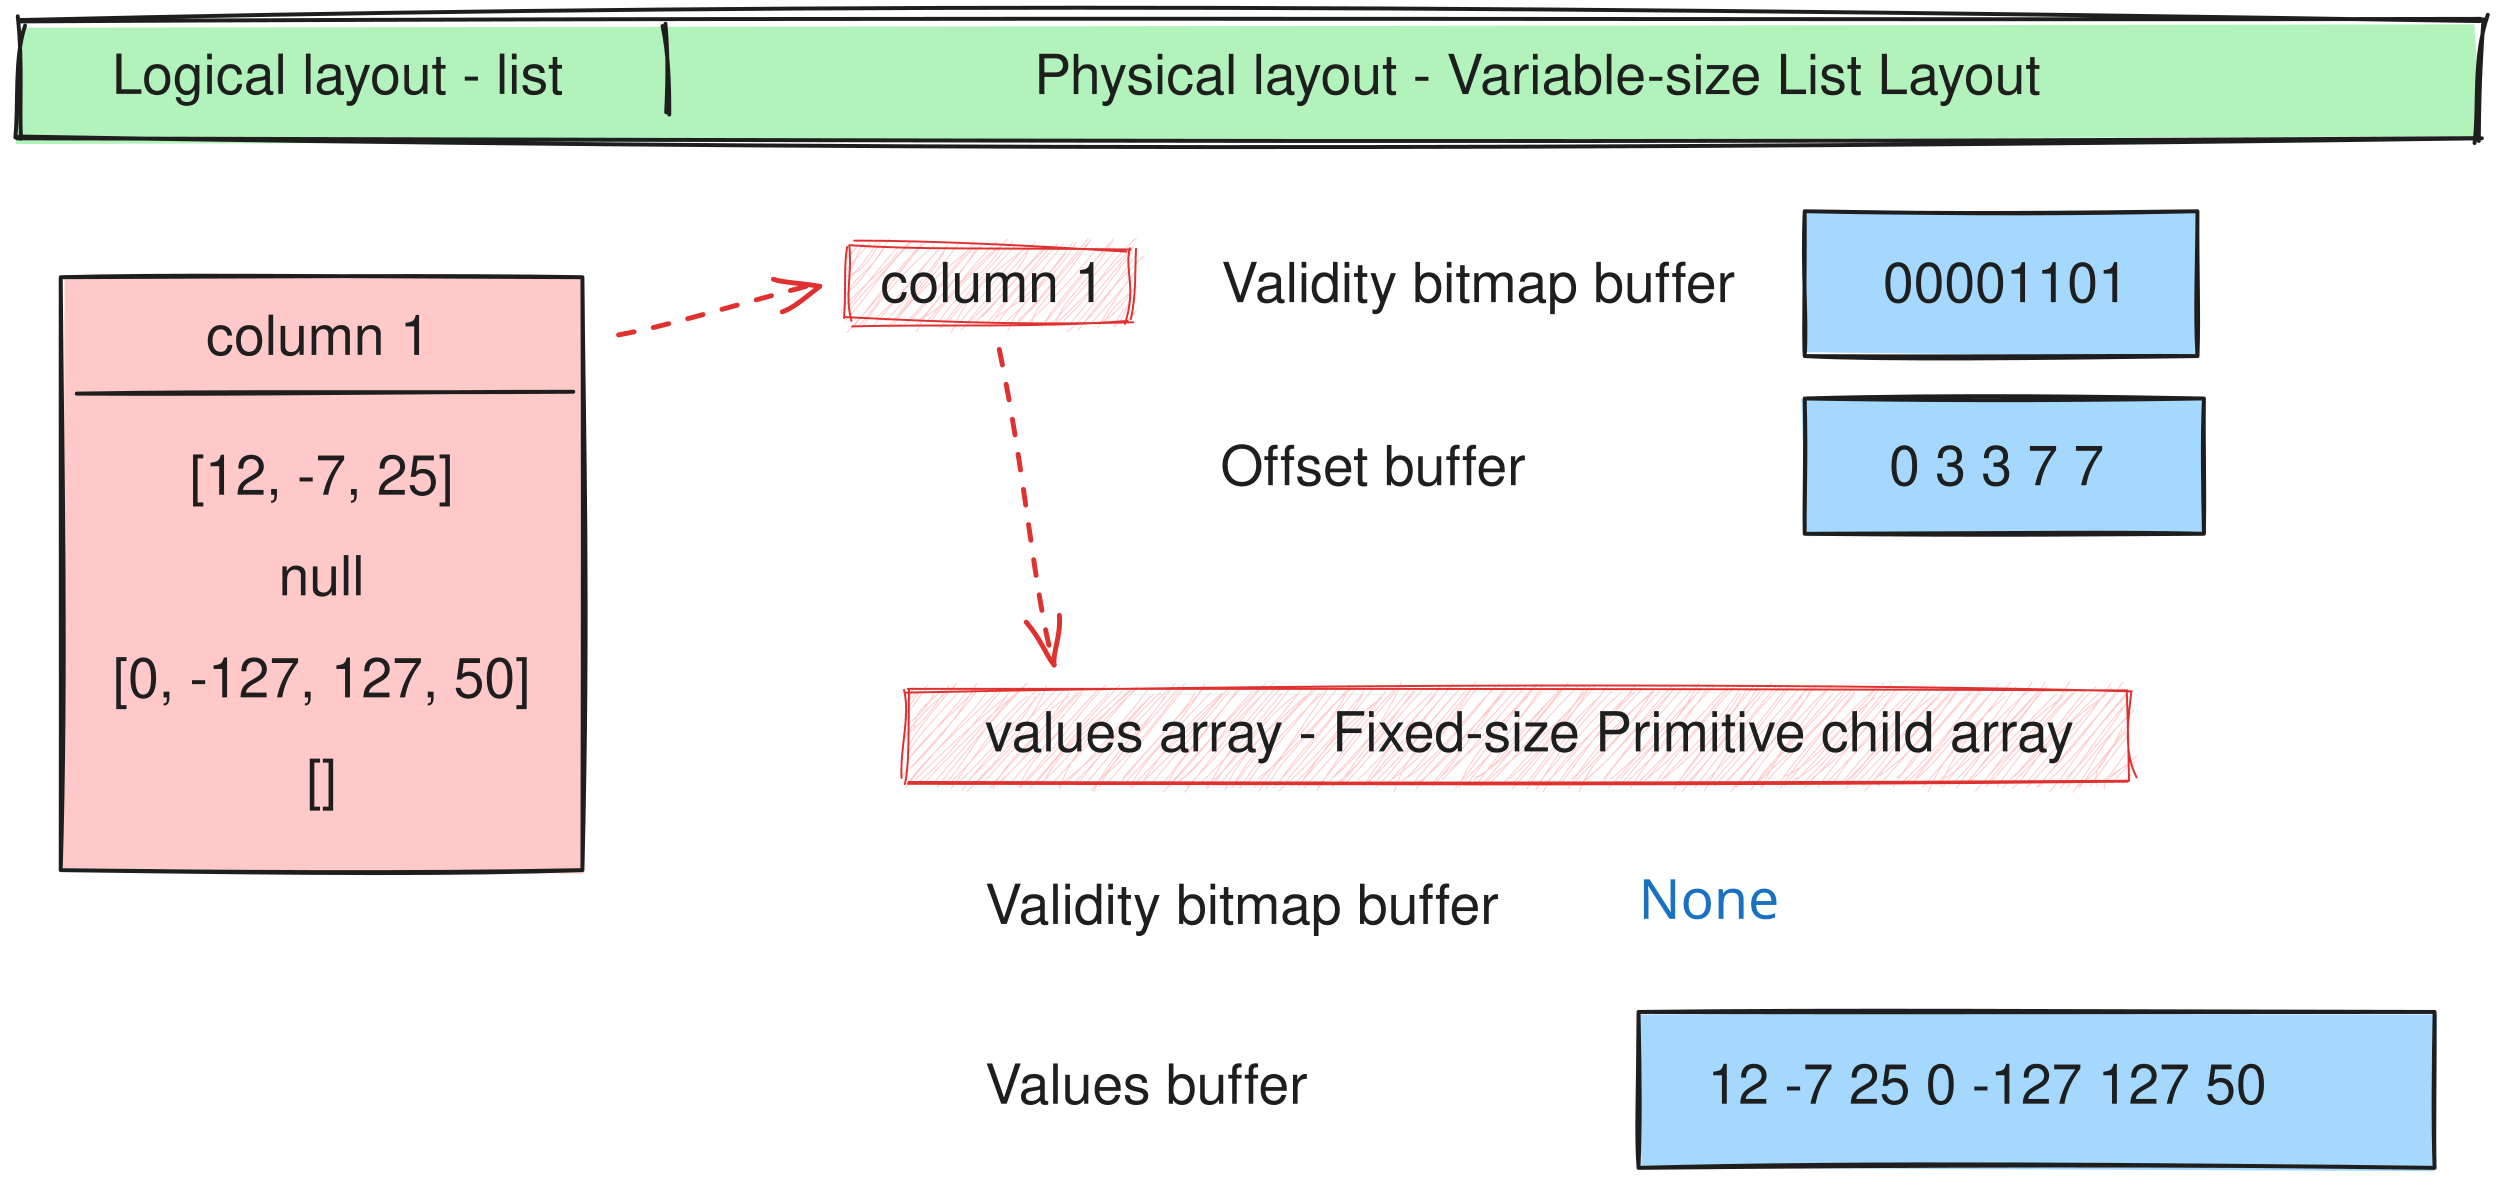
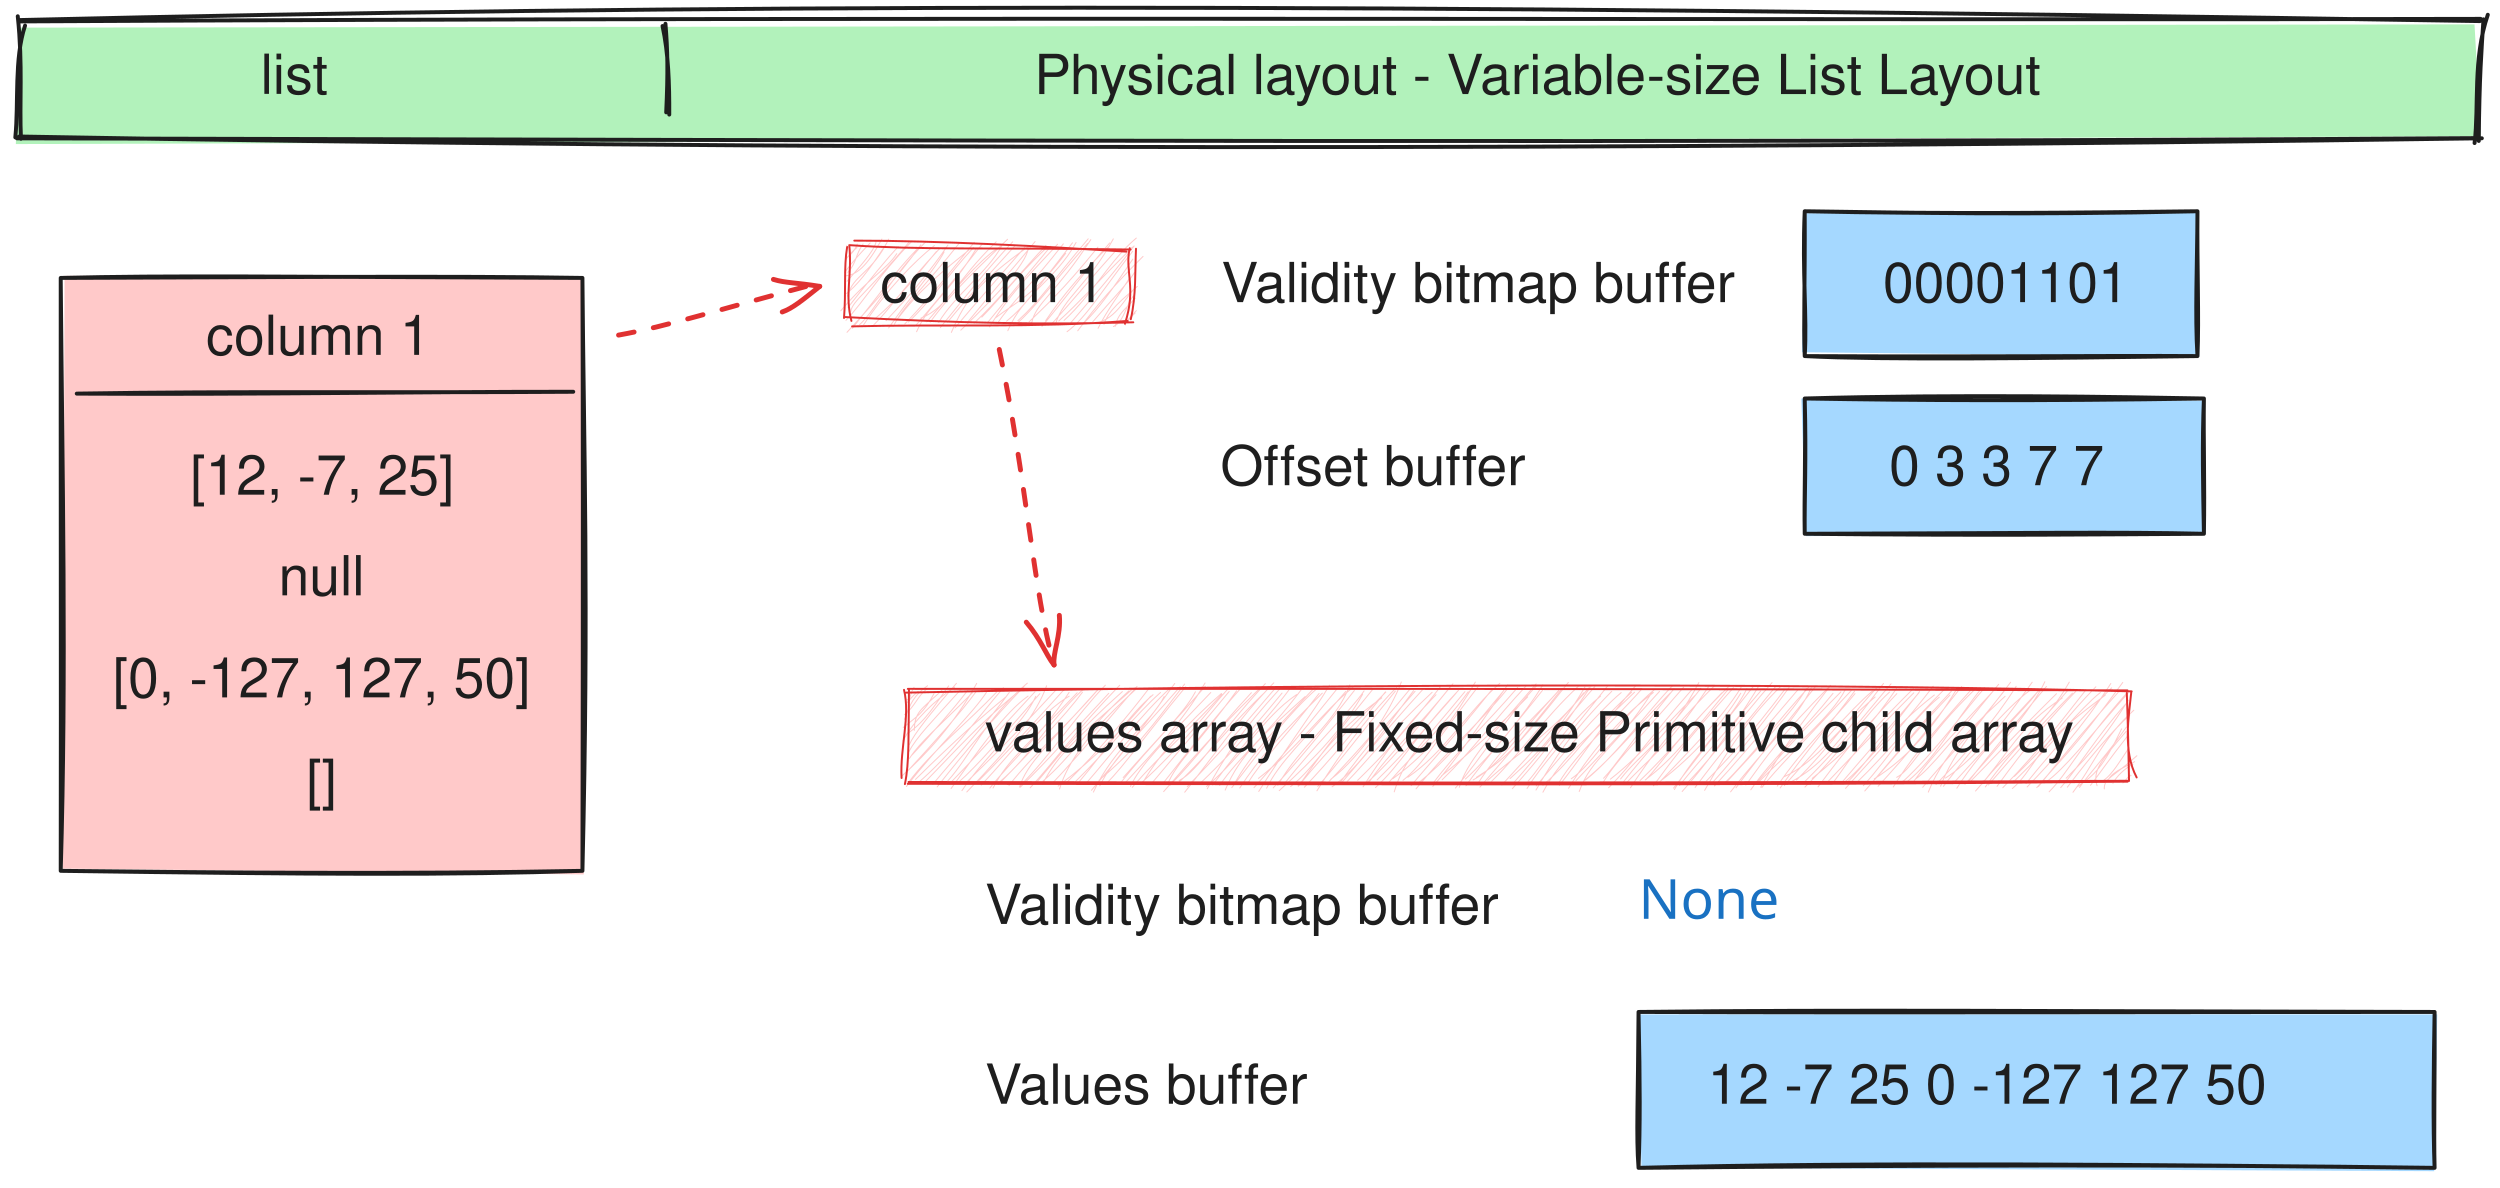
<svg xmlns="http://www.w3.org/2000/svg" version="1.1" viewBox="0 0 1266.933 601.837" width="1266.933" height="601.837">
  <defs>
    <style class="style-fonts">
      @font-face {
        font-family: "Virgil";
        src: url("https://excalidraw.com/Virgil.woff2");
      }
      @font-face {
        font-family: "Cascadia";
        src: url("https://excalidraw.com/Cascadia.woff2");
      }
      @font-face {
        font-family: "Assistant";
        src: url("https://excalidraw.com/Assistant-Regular.woff2");
      }
    </style>
  </defs>
  <g stroke-linecap="round" transform="translate(10 10) rotate(0 623.4667 29.72166)">
    <path d="M-0.37 4 L1244.02 2.35 L1247.14 59.08 L-1.97 63.01" stroke="none" stroke-width="0" fill="#b2f2bb" />
    <path d="M0.27 0.85 C473.54 -1.79, 949.4 0.43, 1247.11 -0.44 M-0.45 0.18 C337.82 -7.85, 677.01 -8.67, 1246.74 0.69 M1250.75 -2.52 C1243.07 20.05, 1246.34 43.45, 1244.05 62.5 M1248.56 -0.21 C1247.57 15.21, 1246.44 28.89, 1246.17 61.43 M1246.45 59.98 C846.67 62.65, 450.47 61.13, -1.44 60.1 M1247.73 60.08 C813.68 66.29, 380.19 66.06, -0.26 59.18 M-2.23 59.63 C-0.49 41.79, -2.89 19.92, 2.7 2.98 M0.62 60.35 C-0.23 42.05, 1.63 23.18, -1 -1.76" stroke="#1e1e1e" stroke-width="2" fill="none" />
  </g>
-   <g transform="translate(56.72987 21.80472) rotate(0 115.165 16.1)">
-     <text x="0" y="25.761" font-family="Helvetica, Segoe UI Emoji" font-size="28px" fill="#1e1e1e" text-anchor="start" style="white-space: pre;" direction="ltr" dominant-baseline="alphabetic">Logical layout - list</text>
+   <g transform="translate(132.0645 21.80472) rotate(0 17.11035 16.1)">
+     <text x="0" y="25.761" font-family="Helvetica, Segoe UI Emoji" font-size="28px" fill="#1e1e1e" text-anchor="start" style="white-space: pre;" direction="ltr" dominant-baseline="alphabetic">list</text>
  </g>
-   <g transform="translate(524.1125 21.89813) rotate(0 257.3115 16.1)">
+   <g transform="translate(524.1125 21.89813) rotate(0 255.0167 16.1)">
    <text x="0" y="25.761" font-family="Helvetica, Segoe UI Emoji" font-size="28px" fill="#1e1e1e" text-anchor="start" style="white-space: pre;" direction="ltr" dominant-baseline="alphabetic">Physical layout - Variable-size List Layout</text>
  </g>
-   <g stroke-linecap="round" transform="translate(30.77056 140.4894) rotate(0 132.1954 150.2329)">
+   <g stroke-linecap="round" transform="translate(30.77056 140.8463) rotate(0 132.1954 150.2329)">
    <path d="M1.94 -1.07 L263.73 -0.65 L265.06 302.3 L1.15 299.35" stroke="none" stroke-width="0" fill="#ffc9c9" />
    <path d="M0 0 C54.51 -1.36, 108.23 -0.61, 264.39 0 M0 0 C100.09 -0.33, 201.53 -1.14, 264.39 0 M264.39 0 C265.04 83.79, 267.7 164.52, 264.39 300.47 M264.39 0 C264.62 68.23, 264.72 137.16, 264.39 300.47 M264.39 300.47 C173.07 302.25, 82.28 301.35, 0 300.47 M264.39 300.47 C198.53 302.63, 132.59 302.31, 0 300.47 M0 300.47 C3 199.23, 0.83 100.82, 0 0 M0 300.47 C0.18 196.53, -0.08 91.24, 0 0" stroke="#1e1e1e" stroke-width="2" fill="none" />
  </g>
  <g stroke-linecap="round">
    <g transform="translate(38.89915 199.4775) rotate(0 125.8005 -0.4718184)">
      <path d="M0 0 C86.12 0.55, 174.48 -1, 251.6 -0.94 M0 0 C81.72 -1.37, 162.31 -0.3, 251.6 -0.94" stroke="#1e1e1e" stroke-width="2" fill="none" />
    </g>
  </g>
  <mask />
-   <g transform="translate(104.3937 154.0701) rotate(0 56.80664 16.1)">
+   <g transform="translate(104.3937 154.0701) rotate(0 56.9 16.1)">
    <text x="0" y="25.761" font-family="Helvetica, Segoe UI Emoji" font-size="28px" fill="#1e1e1e" text-anchor="start" style="white-space: pre;" direction="ltr" dominant-baseline="alphabetic">column 1</text>
  </g>
-   <g transform="translate(96.0353 224.953) rotate(0 66.93066 16.1)">
+   <g transform="translate(96.36988 224.953) rotate(0 66.925 16.1)">
    <text x="0" y="25.761" font-family="Helvetica, Segoe UI Emoji" font-size="28px" fill="#1e1e1e" text-anchor="start" style="white-space: pre;" direction="ltr" dominant-baseline="alphabetic">[12, -7, 25]</text>
  </g>
-   <g transform="translate(141.173 275.9428) rotate(0 21.79297 16.1)">
+   <g transform="translate(141.173 275.9428) rotate(0 21.78333 16.1)">
    <text x="0" y="25.761" font-family="Helvetica, Segoe UI Emoji" font-size="28px" fill="#1e1e1e" text-anchor="start" style="white-space: pre;" direction="ltr" dominant-baseline="alphabetic">null</text>
  </g>
-   <g transform="translate(57.11147 327.6687) rotate(0 105.8545 16.1)">
+   <g transform="translate(57.11147 327.6687) rotate(0 105.8417 16.1)">
    <text x="0" y="25.761" font-family="Helvetica, Segoe UI Emoji" font-size="28px" fill="#1e1e1e" text-anchor="start" style="white-space: pre;" direction="ltr" dominant-baseline="alphabetic">[0, -127, 127, 50]</text>
  </g>
-   <g transform="translate(155.1867 379.1042) rotate(0 7.779297 16.1)">
+   <g transform="translate(155.1867 379.1042) rotate(0 7.783333 16.1)">
    <text x="0" y="25.761" font-family="Helvetica, Segoe UI Emoji" font-size="28px" fill="#1e1e1e" text-anchor="start" style="white-space: pre;" direction="ltr" dominant-baseline="alphabetic">[]</text>
  </g>
  <g stroke-linecap="round" transform="translate(429.1278 124.4599) rotate(0 72.28798 18.98326)">
    <path d="M0 0 C0 0, 0 0, 0 0 M0 0 C0 0, 0 0, 0 0 M-0.73 7.44 C0.26 5.24, 3.25 4.56, 5.32 -0.73 M-0.41 6.69 C1.73 4.37, 2.85 2.74, 5.15 1 M0.57 13.57 C5.23 8.35, 4.22 4.69, 8.27 -0.81 M-1.15 13.61 C3.15 7.97, 6.08 4.73, 11.84 -1.31 M-0.99 15.35 C4.74 15.06, 10.1 10.84, 17.79 -3.31 M0.14 18.08 C6.74 10.43, 13.47 3.29, 14.79 -1.62 M0.35 25.64 C3.2 14.59, 12.77 14.37, 21.23 -3.28 M-0.11 24.28 C4.54 20.72, 10.83 13.39, 20.21 -1.23 M-3.03 33.03 C11.38 16.02, 20.21 12.12, 25.32 4.1 M0.63 31.33 C11.48 17.38, 21.59 5.22, 26.02 0.57 M1.99 33.49 C2.92 27.69, 11.15 23.41, 31.65 -1.87 M-0.43 37.88 C9.06 27.95, 16.05 15.25, 32.5 -1.68 M0.11 43.95 C12.03 30.69, 25.22 16.94, 37.54 -0.42 M2.86 41.88 C14.63 27.09, 25.48 12.07, 35.9 1.54 M6.42 40.15 C14.72 32.53, 21.8 16.62, 40.04 -1.99 M8.33 40.47 C19.99 22.56, 34.57 7.65, 44.38 0.01 M14.54 36.84 C27.52 25.91, 36.3 13.8, 45.45 2.96 M13.47 40.4 C22.87 31.14, 28.44 21.39, 47.32 1.22 M21.22 41.75 C33.53 23.98, 43.97 13.19, 49.31 3.26 M19.9 38.05 C33.32 23.95, 43.58 11.14, 51.26 -0.28 M25.19 37.89 C36.29 22.95, 47.86 13.59, 61.92 2.21 M24.12 39.87 C29.88 29.17, 40.01 20.29, 57.23 -1.5 M31.17 38.77 C41.37 29.55, 52.07 14.02, 64.3 0.9 M29.37 39.75 C43.37 25.26, 56.46 8.28, 64.63 -1.68 M35.38 43.65 C41.83 28.96, 51.84 24.49, 65.72 1.41 M35.04 40.38 C42.05 32.17, 49.97 23.07, 68.64 -0.82 M37.51 36.8 C51.66 31.07, 54.41 18.93, 75.7 -1.91 M40.5 38.65 C52.79 24.29, 67.42 7.28, 76.04 1.59 M42.29 38.76 C53.81 22.72, 67.88 10.22, 81.48 -3.22 M46.51 38.98 C55.3 24.55, 71.19 13.62, 78.63 0.03 M47.39 41.55 C62.41 23.05, 70.91 12.27, 84.07 -1.9 M51.1 38.74 C62.97 24.18, 76.51 9.82, 85.08 0.25 M53 43.99 C60.23 27.36, 66.76 18.67, 91.71 0.66 M54.9 41.62 C66 28.31, 75.74 17.54, 90.33 0.72 M57.79 42.86 C76.91 24.52, 93 6.8, 91.87 0.33 M61.07 38.97 C74.3 22.82, 86.96 8.42, 95.43 -2.04 M68.44 36.25 C78.78 25.78, 84.34 17.41, 100.77 1.5 M64.63 39.22 C76.63 27.96, 90.28 11.02, 100.95 -0.1 M71.61 38.7 C84.07 23.34, 93.83 11.96, 103.4 0.31 M72.36 41.21 C82.96 23.61, 97.88 9.27, 106.82 -0.69 M75.45 36.56 C85.23 28.89, 94.33 25.88, 110.94 3.9 M76.17 39.62 C82.87 29.58, 93.47 20.02, 109.74 -0.88 M81.6 43.14 C89.73 24.09, 105.3 18.05, 116.2 -1.56 M80.97 38.29 C91.17 30.09, 98.47 18.99, 114.38 -1.41 M86.71 38.07 C98.33 27.55, 102.93 19.37, 122.34 -3.43 M86.07 39.62 C95.59 31.31, 104.66 18.61, 122.04 -1.11 M93.74 39.17 C95.49 29.28, 106.05 24.25, 123.66 -3.02 M92.34 38.7 C101.18 29.96, 108.66 23.74, 127.29 0.77 M100.78 38.05 C108.81 26.01, 122 10.4, 132.97 0.34 M98.93 40.92 C110.35 27.33, 120.6 13.08, 133.23 -1.35 M105.83 39.6 C109.78 26.4, 122.39 19.95, 135.07 -3.4 M103.91 39.63 C113.95 28.46, 127.3 12.48, 136.81 2.01 M110.12 37.92 C124.75 24.48, 133.35 7.36, 146.72 -3.81 M107.44 38.2 C117.31 29.26, 126.33 19.24, 144.76 0.77 M111.62 43.65 C121.82 36.03, 129.2 22.9, 144.92 2.83 M113.21 39.46 C123.16 27.71, 131.42 18.86, 145.61 0.17 M117.04 43.18 C127.08 29.69, 135.94 19.62, 150.13 5.49 M120.31 39.04 C127.27 32.43, 133.97 23.17, 144.93 6.88 M127.35 41.92 C131.38 33.47, 140.01 21.87, 143.04 16.87 M124.53 38.76 C133.01 28.8, 142.35 19.34, 145.85 13.59 M125.74 39.5 C137.27 37.2, 141.76 24.78, 146.76 20.94 M130.34 39.99 C132.58 32.71, 139.57 27.41, 147.24 20.7 M135.1 41.02 C140.79 38.72, 142.09 27.86, 145.62 25.33 M136.02 40.95 C137.23 34.96, 140.28 32.98, 146.21 26.66 M141.29 40.23 C140.51 39.5, 142.94 37.14, 146.13 34.18 M139.34 39.16 C142.09 39.19, 143.12 36.45, 146.74 32.95" stroke="#ffc9c9" stroke-width="0.5" fill="none" />
    <path d="M3.81 -2.52 C46.95 -2.52, 100.02 0.4, 141.69 3.06 M1.62 -0.21 C36.46 2.25, 71.69 0.98, 143.81 1.99 M143.38 1.33 C140.73 12.91, 146.95 21.25, 140.96 39.6 M146.56 1.6 C146.04 12.71, 146.71 25.34, 143.92 37.32 M142.34 38.16 C96.95 41.8, 46.31 39.77, 2.7 40.94 M145.19 38.87 C99.54 40.16, 57.55 39.32, -1 36.21 M2.35 38.17 C-1.12 24.96, 2.81 15.01, 1.26 -0.23 M-1.41 36.67 C-0.32 23.82, -1.58 10.61, 0.18 0.7" stroke="#e03131" stroke-width="1" fill="none" />
  </g>
-   <g transform="translate(446.1493 127.3432) rotate(0 56.80664 16.1)">
+   <g transform="translate(446.1493 127.3432) rotate(0 56.9 16.1)">
    <text x="0" y="25.761" font-family="Helvetica, Segoe UI Emoji" font-size="28px" fill="#1e1e1e" text-anchor="start" style="white-space: pre;" direction="ltr" dominant-baseline="alphabetic">column 1</text>
  </g>
-   <g transform="translate(618.9374 127.3432) rotate(0 129.4521 16.1)">
+   <g transform="translate(618.9374 127.3432) rotate(0 130.0333 16.1)">
    <text x="0" y="25.761" font-family="Helvetica, Segoe UI Emoji" font-size="28px" fill="#1e1e1e" text-anchor="start" style="white-space: pre;" direction="ltr" dominant-baseline="alphabetic">Validity bitmap buffer</text>
  </g>
  <g stroke-linecap="round">
    <g transform="translate(337.5622 12.369) rotate(0 0 22.21342)">
      <path d="M-1.81 0.82 C1.21 14.68, 1.67 30.36, 1.6 45.7 M-0.33 -0.32 C0.77 13.15, 1.01 23.91, 0.05 44.58" stroke="#1e1e1e" stroke-width="2" fill="none" />
    </g>
  </g>
  <mask />
  <g stroke-linecap="round">
-     <g transform="translate(311.57 168.709) rotate(0 52.65858 -14.72033)">
-       <path d="M1.91 0.99 C26.97 -3.49, 50.96 -11.51, 104.33 -25.55" stroke="#e03131" stroke-width="2.5" fill="none" stroke-dasharray="8 10" />
+     <g transform="translate(311.57 168.83) rotate(0 52.65858 -14.7663)">
+       <path d="M1.91 0.99 C26.97 -3.51, 50.96 -11.56, 104.33 -25.64" stroke="#e03131" stroke-width="2.5" fill="none" stroke-dasharray="8 10" />
    </g>
-     <g transform="translate(311.57 168.709) rotate(0 52.65858 -14.72033)">
-       <path d="M84.85 -10.67 C90.02 -12.48, 94.79 -16.42, 103.84 -23.61" stroke="#e03131" stroke-width="2.5" fill="none" />
+     <g transform="translate(311.57 168.83) rotate(0 52.65858 -14.7663)">
+       <path d="M84.86 -10.74 C90.03 -12.56, 94.8 -16.5, 103.84 -23.7" stroke="#e03131" stroke-width="2.5" fill="none" />
    </g>
-     <g transform="translate(311.57 168.709) rotate(0 52.65858 -14.72033)">
-       <path d="M80.38 -27.17 C86.4 -25.31, 92.17 -25.55, 103.84 -23.61" stroke="#e03131" stroke-width="2.5" fill="none" />
+     <g transform="translate(311.57 168.83) rotate(0 52.65858 -14.7663)">
+       <path d="M80.38 -27.24 C86.4 -25.38, 92.17 -25.63, 103.84 -23.7" stroke="#e03131" stroke-width="2.5" fill="none" />
    </g>
  </g>
  <mask />
  <g stroke-linecap="round" transform="translate(914.5836 107.0577) rotate(0 99.51461 36.69994)">
    <path d="M0.84 0.99 L198.26 0.47 L199.97 73.69 L-1.41 71.44" stroke="none" stroke-width="0" fill="#a5d8ff" />
    <path d="M0 0 C69.26 1.5, 137.3 0.78, 199.03 0 M0 0 C54.48 0.74, 109.95 1.99, 199.03 0 M199.03 0 C198.92 27.32, 197.72 52.54, 199.03 73.4 M199.03 0 C198.78 27.52, 199.88 54.41, 199.03 73.4 M199.03 73.4 C150.88 73.07, 101.37 73.89, 0 73.4 M199.03 73.4 C119.49 74.48, 39.36 75.46, 0 73.4 M0 73.4 C1.24 53.14, -1.36 31.18, 0 0 M0 73.4 C-0.67 56.65, 0.18 39.23, 0 0" stroke="#1e1e1e" stroke-width="2" fill="none" />
  </g>
-   <g transform="translate(954.2374 127.3432) rotate(0 61.25684 16.1)">
+   <g transform="translate(954.2374 127.3432) rotate(0 62.26667 16.1)">
    <text x="0" y="25.761" font-family="Helvetica, Segoe UI Emoji" font-size="28px" fill="#1e1e1e" text-anchor="start" style="white-space: pre;" direction="ltr" dominant-baseline="alphabetic">00001101</text>
  </g>
  <g stroke-linecap="round" transform="translate(459.6444 349.4466) rotate(0 309.5759 23.72539)">
    <path d="M0 0 C0 0, 0 0, 0 0 M0 0 C0 0, 0 0, 0 0 M0 5 C2.06 6.32, 0.66 3.55, 3.58 -1.14 M0.04 6.58 C1.78 5.15, 2.03 3.69, 5.73 0.95 M-1.23 15.09 C1.74 6.82, 3.64 2.85, 10.41 -1.92 M-1.32 12.78 C4.12 8.51, 5.1 3.6, 10.07 -0.32 M3.67 20.7 C4.04 11.32, 6.37 10.78, 17.68 0.45 M-1.9 19.22 C4.9 13.74, 8.61 11.77, 13.69 2.02 M-2.02 26.06 C3.44 15.44, 14.54 5.17, 24.1 -1.2 M-0.12 22.59 C9.91 15.76, 14.75 6.74, 21.11 -1.84 M1.23 27.82 C3.39 22.78, 11.84 12.09, 25.04 -3.15 M0.58 32.08 C5.37 23.28, 12.23 16.83, 27.63 -0.41 M2.61 33.12 C12.53 22.39, 23.41 10.09, 30.65 0.55 M1.25 34.89 C6.93 26.12, 15.91 19.17, 33.11 1.64 M-2.59 43.82 C10.1 32.55, 24.34 16.89, 35.32 -3.13 M-0.33 42.01 C13.98 26.47, 27.58 11.35, 35.16 0.86 M0.52 47.35 C12.82 30.79, 30.73 16.84, 45.68 1.01 M-0.32 49.16 C16.37 27.55, 32.94 12.94, 40.99 0.33 M4.3 45.55 C24.63 25.49, 37.92 13.75, 50.12 3.72 M5.05 47.78 C22.39 33.03, 36.3 13.72, 48.85 -0.92 M8.37 47.65 C24.97 30.69, 36.3 17.68, 54.76 2.47 M13.01 48.09 C27.11 31.09, 41.69 15.68, 51.84 1.44 M20.66 46.3 C31.67 34.3, 40.19 14.21, 60.97 -3.24 M15.28 49.34 C30.41 30.14, 44.25 14.19, 59.34 -1.56 M22.34 50.18 C36.52 30.49, 49.3 11.84, 61.35 3.32 M22.8 46.46 C32.86 36.24, 42.4 25.27, 64.83 1.14 M27.83 51.24 C38.93 34.51, 59.97 16.26, 65.24 3.43 M25.68 47.41 C36.38 37.9, 46.06 26.29, 67.33 2.07 M30.3 51.91 C53.23 28.29, 65.9 11.89, 70.74 -1.91 M30.49 46.62 C40.78 36.56, 50.31 27.57, 75.2 0.53 M37.65 48.4 C53.64 31.54, 67.81 11.72, 82.19 3.34 M36.23 46.32 C45.26 37.31, 57.55 24.53, 79.58 0.03 M42.01 49.92 C54.12 34.57, 67.29 24.3, 82.15 1.43 M43.6 49.91 C51.29 35.06, 61.27 28.1, 86.23 1.63 M47.13 46.69 C63.13 32.93, 70.82 17.32, 88.95 0.18 M46.32 48.11 C63.73 30.18, 80.24 13.22, 88.92 1.34 M57.1 49.43 C60.31 37.68, 73.68 25.93, 96.64 0.11 M51.7 48.57 C65.06 31.52, 79.6 20.07, 97.29 -0.57 M57.17 48.88 C72.82 33.44, 85.88 12.83, 100.52 -2.2 M57.37 49.5 C72.63 34.78, 84.4 20.84, 102.24 1.91 M65.07 47.77 C78.33 32, 86.44 21.19, 109.14 1.04 M62.43 49.79 C76.33 34.5, 86.51 19.71, 107.8 -2.18 M68.55 48.11 C76.65 32.45, 86.58 24.19, 113.79 0.16 M68.89 46.39 C83.18 34.23, 92.32 18.88, 112.49 0.65 M77.31 50.41 C81.52 36.24, 93.27 20.52, 115.83 -0.01 M73.49 47.7 C89.41 30.93, 101.65 15.08, 116.57 -1.58 M76.58 48.92 C96.75 33.65, 107.64 21.6, 123.51 3.36 M81.11 46.9 C97.37 30.86, 112.09 13.32, 122.68 -0.65 M87.07 46.93 C100.04 31.79, 112.1 13.05, 124.7 2.61 M84.63 47.36 C102.97 29.47, 115.03 13.5, 128.47 1.49 M94.47 51.96 C104.65 29.49, 124.29 16.01, 130.31 3.59 M90.33 48.04 C103.81 32.74, 117.97 13.25, 133.88 -1.22 M93.48 51.05 C104.04 38.64, 119.53 19.64, 135.68 -3.08 M97.7 48.79 C104.81 34.47, 117.05 23.1, 138.45 -1.49 M97.29 45.99 C114.61 31.51, 122.8 20.53, 140.7 -2.79 M100.9 47.8 C110.55 38.12, 120.05 24.04, 141.23 -1.38 M109.56 44.6 C124.77 27.35, 134.68 17.25, 151.2 -1.67 M108.57 46.92 C123.44 27.91, 139.62 13.47, 146.17 1.14 M109.96 47.93 C126.05 30.41, 139.38 16.73, 151.05 -3.33 M113.24 49.07 C118.48 37.97, 129.2 27.51, 153.94 1.51 M114.17 49.55 C127.68 33.62, 145.91 17.92, 159.59 2.36 M119.2 47.62 C128.35 31.93, 142.36 16.89, 159.36 1.98 M119.32 46.79 C138.39 29.65, 153.74 9.29, 163.64 -1.44 M123.84 47.72 C137.7 31.1, 153.51 13.02, 163.26 1 M132.07 47.98 C136.31 37.27, 148.36 26.6, 167.03 0.66 M129.59 47.71 C141.82 32.34, 154.54 15.8, 169.83 -1.43 M130.06 51.73 C141.24 39.12, 151.71 26.05, 178.57 -0.41 M133.24 48.51 C145.98 35.7, 155.46 22.08, 174.52 1.6 M137.9 46.12 C148.23 40.68, 155.55 25.18, 181.59 -2.99 M137.83 46.95 C151.46 34.41, 166.04 15.64, 181.42 1.36 M140.74 52.02 C155.87 33.19, 167.92 14.95, 185.88 -3.4 M142.04 49.18 C157.3 33.47, 166.95 22.43, 187.11 -1.24 M152.17 50.29 C161.61 33.07, 169.26 21.25, 189.22 -0.69 M148.05 48.03 C161.05 35.6, 170.99 25.07, 190.06 1.78 M151.8 49.06 C171.12 33.01, 179.69 14.77, 197.42 2.56 M154.91 48.39 C170.35 27.19, 188.13 8.29, 194.48 -1.16 M161.24 50.96 C168.89 32.6, 181.87 21.66, 201.74 3.58 M158.44 48.57 C168.3 33.96, 181.5 24.37, 199.73 0.17 M165.58 48.38 C174.41 32.15, 187.29 19.7, 206.96 -1.45 M164.59 49.72 C179.85 29.77, 194.36 11.08, 208.14 -0.83 M172.73 47.47 C178.89 36.95, 190.22 25.96, 208.84 1.97 M168.63 49.9 C178.07 35.33, 188.55 23.44, 210.46 1.81 M178.25 51.63 C192.45 28.98, 206.95 10.11, 214.13 -2.21 M175.86 49.72 C186.02 38.21, 194.89 28.4, 217.67 -0.01 M178.08 45.03 C198.33 29.43, 209.27 12.67, 226.08 -1.24 M182.24 50 C188.92 36.45, 200.4 26.64, 222.38 0.93 M187.89 48.58 C199.36 28.31, 217.49 16.78, 224.43 -2.39 M185.59 49.85 C202.86 31.34, 217.47 12.03, 226.7 0.5 M188.63 51.22 C206.73 35.03, 222.31 18.08, 230.92 2.35 M191.01 48.07 C206.06 28.48, 224.62 11.11, 231.64 0.68 M194.45 49.13 C208.4 38.25, 213.43 23.34, 240.6 4.23 M198.7 48.52 C209.22 33.57, 216.54 23.64, 236.28 -0.42 M198.26 49.02 C214.94 28.32, 233.15 11.16, 242.66 1.27 M201.38 49.5 C213.72 36.47, 226.25 21.56, 242.48 1.16 M207.73 51.32 C222.21 27.94, 235.76 11.42, 249.19 -2.26 M208.16 49.09 C219.02 36.88, 227.68 24.94, 247.48 0.79 M214.74 45.5 C230.46 33.67, 245.53 9.86, 250.51 -3.84 M213.87 46.59 C230 29.92, 241.91 15.46, 255.19 -0.59 M215.43 49.28 C228.09 40.37, 236.39 27.86, 256.69 0.58 M219.01 47.83 C231.9 29.36, 246.78 13.43, 257.48 0.88 M219.69 47.89 C238.7 25.51, 253.65 8.37, 261.53 -0.2 M223.06 46.6 C233.34 36.11, 242.79 23.26, 266.12 1.39 M231.13 49.3 C239.63 35.58, 251.37 19.84, 268.09 2.62 M228.38 45.97 C240.36 34.42, 254.53 18.99, 270.15 -1.2 M232.62 47.51 C246.39 36.11, 260.79 16.23, 276.66 -2.91 M233.58 47.72 C245.31 30.78, 260.52 17.78, 275.71 -1.98 M238.26 45.77 C253.84 30.69, 267.06 14.3, 278.28 1.8 M237.41 49.67 C250.1 38.17, 257.01 24.42, 279.45 0.42 M246.91 51.84 C252.01 35.17, 258.46 30.59, 282.73 1.06 M244.13 47.08 C256.2 33.12, 270.07 20.84, 284.42 1.14 M246.15 45.23 C266.69 30.29, 277.62 13.7, 288.02 -3.79 M251.36 46.02 C261.84 37.52, 267.24 27.1, 289.4 -1.45 M253.81 44.46 C271.97 32.16, 284.66 10.57, 300.42 -3.15 M255.48 48.74 C265.01 37.06, 275.64 26.26, 296.81 -0.46 M257.98 50.31 C272.47 32.26, 291.24 15.91, 303.93 0.08 M259.5 47.05 C273.15 36.03, 282.78 24.37, 302.06 0.96 M266.46 49.08 C278.8 35.34, 288.04 20.58, 304.31 -2.26 M266.44 47.71 C278.82 31.04, 293.73 17.26, 309.47 -1.06 M270.83 43.8 C284.38 33.09, 303.52 15.01, 314.53 3.73 M271.2 45.75 C286.32 31.12, 297.85 15.15, 313.58 -1.67 M279.87 49.54 C284.03 36.41, 293.98 25.65, 318.83 -2.86 M277.92 49.92 C291.69 33.92, 302.74 15.37, 319.09 -2 M282.97 45.36 C295.21 34.37, 313.65 12.01, 322.19 -2.37 M283.22 48.77 C292.02 36.34, 306.89 19.59, 322.16 0.28 M286.9 45.81 C300.33 38.52, 308.73 23.8, 330.31 0.57 M288.85 48.26 C302.32 27.29, 322.32 10.12, 330.38 0.31 M288.56 44.49 C301.93 36.12, 308.48 30.34, 335.16 -3.63 M290.35 49.44 C301.43 36.68, 312.49 24.23, 332.06 -0.61 M294.33 45.97 C309.56 31.95, 327.45 21.67, 342.94 1.67 M296.26 46.53 C312.9 29.95, 322.93 14.42, 340.14 -1.59 M305.61 45.1 C313.03 38.24, 327.87 25.8, 343.59 -1.35 M301.48 48.32 C317.54 31.05, 333.67 12.45, 345.59 -0.84 M306.77 50.23 C320.84 34.29, 328.55 25.25, 346.14 -1.02 M307.21 47.5 C319.84 33.34, 333.67 15.37, 348.58 -1.48 M314.7 46.48 C323.23 36.91, 332.79 18.74, 351.47 3.33 M314.22 50.12 C321.62 38.28, 334.32 24.52, 355.16 -1.97 M318.74 50.94 C327.92 35.25, 336.1 22.25, 357.15 0.89 M318.84 48.85 C333.58 31.28, 349.61 11.94, 361.93 1.55 M322.27 52.01 C332.28 33.12, 346 23.69, 368.69 1.35 M322.24 48.49 C337.37 35.67, 346.29 20.29, 367.21 1.37 M330.62 48.55 C341.44 34.77, 354.59 15.15, 369.14 -1.82 M330.36 47.22 C340.1 31.05, 356.6 17.72, 372.5 -0.4 M336.64 45.22 C348.34 37.27, 358.57 17.27, 379 -0.18 M335.26 50.05 C348.53 28.3, 364.29 12.11, 378.26 1.5 M340.66 51.66 C346.99 34, 359.25 30.3, 377.8 1 M339.02 46.16 C355.55 28.68, 371.21 12.38, 381.35 0.94 M344 45.77 C360.22 32.58, 374.54 11.91, 388.03 -2.06 M343.09 46.31 C359.14 33.32, 370.85 17.76, 386.87 1.68 M352.99 44.97 C358.82 39.04, 366.87 26.33, 388.7 -0.38 M352.16 48.17 C359.44 35.55, 368.37 27.93, 393.58 -1.19 M356.43 45.43 C372.69 32.68, 381.49 20.82, 399.29 3.04 M355.57 49.75 C367.28 38.07, 375.33 25.66, 397.7 0.09 M361.62 45.32 C371.98 31.77, 386.68 24.5, 401.29 -3.55 M363.15 46.71 C374.23 32.46, 387.09 18.84, 402.35 -0.64 M363.86 48.1 C375.74 34.99, 384.92 30.38, 406.17 -1.4 M366.63 49.79 C379.99 28.94, 396.01 11.01, 409.43 -2.13 M374.43 45.69 C381.21 38.86, 391.69 22.74, 416.88 -1.99 M371.46 46.15 C385.27 33.1, 400.02 14.98, 412.91 1.69 M374.12 45.8 C389.93 33.74, 397.23 22.73, 415.9 0.2 M378.24 48.77 C385.61 38.78, 394.86 25.83, 418.82 -0.93 M381.18 47.14 C394.86 32.59, 412.94 14.9, 422.67 -1.05 M382.59 45.8 C398.15 33.78, 412.4 18.39, 422.55 1.83 M388.89 50.69 C399.94 31.26, 418.47 14.5, 425.63 -0.45 M388.46 49.96 C399.59 35.61, 410.9 20.77, 428.72 -1.3 M392.84 51.66 C410.36 31.97, 426.67 6.65, 431.73 -1.95 M391.45 48.67 C402.15 35.18, 413.11 23.76, 432.61 0.75 M395.74 47.04 C410.71 31.3, 420.9 16.43, 438.37 -3.5 M399.39 49.61 C412.73 31.82, 424.9 17.2, 440 -1.29 M404.22 51.08 C417.62 27.49, 428.9 11.89, 442.99 -1.79 M405.02 46.44 C415.6 35.5, 427.62 22.97, 444.53 0.37 M408.13 47.25 C422.68 31.11, 437.4 12.4, 446.99 -1.01 M409.2 48.85 C418.75 38.61, 428.5 27.06, 451.61 -0.04 M414.06 47.6 C427.4 34.84, 441.79 15.1, 457.28 -1.56 M414.31 47.99 C431.74 28.96, 448.76 11.71, 455.77 -0.48 M417.36 51.85 C435.91 28, 451.59 14.41, 458.24 -0.87 M420.11 49.79 C433.8 31.33, 448.91 13.18, 460.56 -1.72 M427.61 50.81 C437.97 35.65, 454.49 20.47, 469.28 1.91 M425.11 48.4 C435.02 34.64, 443.31 22.69, 467.9 -2 M432.63 49.49 C438.97 38.58, 443.8 28.92, 468.12 -2.12 M430.43 47.47 C440.53 35.6, 453.7 20.91, 473.29 1.17 M432 46.44 C447.64 30.69, 468.73 13.5, 475.58 -0.11 M433.22 49.65 C441.3 39.47, 450.81 30.38, 478.5 0.53 M441.02 48.94 C454.29 29.22, 469.72 15.43, 480.42 2.07 M442.51 49.86 C455.04 31.94, 469.88 15.03, 480.22 0.81 M444.23 44.31 C461.25 36.83, 472.1 18.98, 490.61 3.78 M444.55 48.7 C461.9 29.47, 477.65 10.54, 489.26 0.76 M447.45 47.1 C463.06 38.78, 469.97 29.41, 494.88 -3.09 M450.76 45.86 C466.52 30.47, 479.96 11.1, 491.92 -1.41 M455.2 46.4 C474.54 27.38, 488.4 9, 498.69 -2.9 M455.04 49.42 C473.16 31.8, 486.19 12.01, 497.89 1.29 M458.75 45.01 C474.41 32.41, 486.71 21.41, 501.75 -1.01 M461.68 49.32 C471.39 36.53, 477.81 27.42, 501.63 2.07 M469.64 46.78 C477.14 36.78, 481.89 27.26, 510.01 -0.5 M466.71 46.63 C475.92 37, 487.89 24.23, 510.21 1.66 M475.62 47.8 C484.93 39.1, 492.74 26.95, 513.16 1.04 M473.8 47.02 C484.19 34.71, 500.18 16.77, 512.7 1.75 M474.2 47.67 C486.21 38.27, 498.47 19.83, 520.64 2.76 M475.62 50.08 C491.72 32.48, 507.43 14.73, 520.06 -1.67 M484.62 48.75 C498.6 33.42, 509.04 15.21, 523.12 3.87 M481.72 46.7 C496.56 32.35, 507.51 18.03, 526.5 -0.92 M485.37 51.41 C504.81 29.14, 516.48 15.3, 528.53 2.79 M487.92 48.46 C502.69 31.36, 512.71 18.35, 529.36 0.72 M490.19 45.27 C507.14 34.6, 519.81 19.65, 531.52 0.47 M492.13 49 C506.24 33.71, 519.09 18.2, 534.48 -1.57 M501.55 44.47 C509.71 40.53, 516.08 23.96, 541.49 -0.4 M499.81 49.39 C507.48 36.93, 516.67 25.3, 540.09 -0.83 M506.66 46.88 C521.43 34.77, 529.19 18.71, 544.1 -0.1 M503.75 47.52 C521.75 31.07, 536.65 9.62, 546.16 -0.88 M510.98 45.42 C518.19 40.66, 531.3 24.07, 553.22 -2.66 M509.54 47.45 C519.11 33.88, 530.8 22.12, 550.3 0.98 M517.56 51.98 C526.26 29.66, 547.25 12.25, 556.49 3.4 M514.72 49.55 C525.18 36.77, 535.06 27.28, 557.11 -0.6 M523.8 48.98 C530.38 31.53, 542.32 18.82, 559.28 -3.7 M521.45 48.13 C535.69 33.38, 551.06 16.04, 562.09 -1.65 M526.27 44.85 C537.79 37.47, 550.54 24.17, 570.21 -3.71 M525.2 49.06 C540.68 29.1, 555.86 10.27, 568.98 0.46 M532.02 50 C546.02 27.94, 565.09 12.05, 573.13 0.87 M529.93 47.88 C539.1 37.69, 548.54 27.62, 573.64 0.44 M536.08 48.13 C552.6 29.62, 569.88 10.48, 576.63 -3.96 M537.47 47.21 C551.96 28.42, 566.98 10.87, 577.45 -1.57 M541.5 51.43 C557.54 33.68, 563.77 18.33, 585.41 4.33 M539.41 46.08 C550.2 35.37, 558.56 25.81, 582.51 2.12 M544.81 47.86 C556.71 31.83, 576.04 19.43, 589.01 -3.76 M546.49 49.34 C558.98 31.43, 573.09 18.4, 588.3 0.38 M548.02 48.36 C560.65 33.9, 567.4 25.37, 590.64 1.82 M552.43 49.03 C567.29 28.38, 581.11 12.47, 592.32 0.9 M560.15 50.17 C569.71 42.26, 574.49 27.4, 602.48 -1.4 M555.32 49.75 C575.19 29.62, 588.74 11.03, 597.34 0.3 M561.19 44.01 C571.65 34.15, 580.91 22.03, 607.23 2.88 M561.54 46 C579.88 28.28, 594.7 9.42, 604.76 1.52 M567.66 49.36 C579.99 36.52, 595.81 19.2, 610.05 -3.05 M567.07 47.64 C581.84 29.23, 599.01 10.4, 610.47 -0.86 M572.54 49.7 C584.14 35.85, 590.36 31.71, 616.12 -3.61 M573.39 49.17 C588.18 30.52, 600.96 15.76, 614.26 0.87 M578.8 51.81 C588.78 41.8, 594.06 29.09, 617.94 2.02 M576.89 47.18 C587.29 39.47, 596.33 27.42, 618.98 1.54 M587.43 44.92 C594.36 37.73, 603.74 29.48, 618.88 5.44 M584.68 49.67 C594.54 38.46, 602.11 24.59, 618.04 6.84 M590.88 52.05 C600.82 39.05, 605.66 24.93, 621.72 10.46 M588.03 49.47 C600.64 32.83, 611.21 20.58, 619.7 12.86 M593.12 49.23 C601.72 43.4, 605.98 39.68, 615.55 19.91 M594.17 49.57 C600.35 41.16, 608.23 32.88, 617.99 18.98 M603.09 48.74 C600.52 40.78, 605.84 35.36, 617.86 21.16 M599.77 48.54 C605 41.72, 608.4 36.53, 618.55 23.55 M606.75 50.36 C606.57 44.95, 611.19 44.45, 623.26 33.55 M606.69 45.87 C610.93 42.65, 614.46 36.74, 619.29 29.46 M608.91 45.5 C611.32 41.13, 619.64 38.25, 622.14 36.53 M611.13 47.54 C612.84 44.14, 616.97 40.04, 621.23 37.91 M616.83 46.61 C616.75 47.67, 618.09 44.18, 620.33 43.55 M616.17 47.32 C617.29 46.66, 617.93 45.15, 619.77 43.31" stroke="#ffc9c9" stroke-width="0.5" fill="none" />
    <path d="M-0.39 1.56 C246.44 -3.68, 494.07 -2.62, 620.62 0.92 M0.44 -0.36 C151.23 -0.21, 303 -0.72, 618.51 0.43 M620.42 1.36 C619.17 13.69, 616.06 31.03, 623.15 44.54 M618.17 1.78 C618.76 17.65, 619.09 35.52, 619.29 46.32 M619.18 46.23 C478.01 46.94, 335.81 47.47, 0.79 46.83 M618.59 46.67 C418.86 48.82, 218.59 47.83, 0.37 47.77 M-2.75 44.82 C-3.59 29.45, 1.75 13.51, -1.51 0.15 M-1.07 47.92 C1.23 37.27, 0.69 22.53, 0.99 0.24" stroke="#e03131" stroke-width="1" fill="none" />
  </g>
-   <g transform="translate(499.1904 355.0283) rotate(0 278.5166 16.1)">
+   <g transform="translate(499.1904 355.0283) rotate(0 275.9083 16.1)">
    <text x="0" y="25.761" font-family="Helvetica, Segoe UI Emoji" font-size="28px" fill="#1e1e1e" text-anchor="start" style="white-space: pre;" direction="ltr" dominant-baseline="alphabetic">values array - Fixed-size Primitive child array</text>
  </g>
  <g stroke-linecap="round">
    <g transform="translate(507.693 175.7519) rotate(0 12.78324 78.98875)">
      <path d="M-1.29 1.35 C12.14 65.22, 16.39 125.87, 26.17 160.15" stroke="#e03131" stroke-width="2.5" fill="none" stroke-dasharray="8 10" />
    </g>
    <g transform="translate(507.693 175.7519) rotate(0 12.78324 78.98875)">
      <path d="M12.4 139.55 C19.99 148.52, 22.25 155.92, 26.48 161.24" stroke="#e03131" stroke-width="2.5" fill="none" />
    </g>
    <g transform="translate(507.693 175.7519) rotate(0 12.78324 78.98875)">
      <path d="M29.15 136.09 C30.06 146.38, 25.67 155.15, 26.48 161.24" stroke="#e03131" stroke-width="2.5" fill="none" />
    </g>
  </g>
  <mask />
-   <g transform="translate(499.1904 533.5889) rotate(0 81.21777 16.1)">
+   <g transform="translate(499.1904 533.5889) rotate(0 81.60833 16.1)">
    <text x="0" y="25.761" font-family="Helvetica, Segoe UI Emoji" font-size="28px" fill="#1e1e1e" text-anchor="start" style="white-space: pre;" direction="ltr" dominant-baseline="alphabetic">Values buffer</text>
  </g>
-   <g transform="translate(618.4619 220.1258) rotate(0 76.54199 16.1)">
+   <g transform="translate(618.4619 220.1258) rotate(0 76.90833 16.1)">
    <text x="0" y="25.761" font-family="Helvetica, Segoe UI Emoji" font-size="28px" fill="#1e1e1e" text-anchor="start" style="white-space: pre;" direction="ltr" dominant-baseline="alphabetic">Offset buffer</text>
  </g>
-   <g transform="translate(499.1904 442.4793) rotate(0 129.4521 16.1)">
+   <g transform="translate(499.1904 442.4793) rotate(0 130.0333 16.1)">
    <text x="0" y="25.761" font-family="Helvetica, Segoe UI Emoji" font-size="28px" fill="#1e1e1e" text-anchor="start" style="white-space: pre;" direction="ltr" dominant-baseline="alphabetic">Validity bitmap buffer</text>
  </g>
  <g stroke-linecap="round" transform="translate(830.3672 512.8279) rotate(0 201.7098 39.50467)">
    <path d="M-0.28 1.24 L404.77 1.25 L403.22 80.7 L1.48 78.91" stroke="none" stroke-width="0" fill="#a5d8ff" />
    <path d="M0 0 C137.22 0.51, 275.06 -0.02, 403.42 0 M0 0 C103.93 -1.23, 209.32 -0.31, 403.42 0 M403.42 0 C402.95 27.7, 402.57 57.16, 403.42 79.01 M403.42 0 C403.59 31.39, 402.98 61.26, 403.42 79.01 M403.42 79.01 C259.46 77.41, 113.81 75.99, 0 79.01 M403.42 79.01 C274.44 77.2, 144.42 77.65, 0 79.01 M0 79.01 C-1.26 62.44, -0.23 45.09, 0 0 M0 79.01 C0.81 57.36, 0.78 38.02, 0 0" stroke="#1e1e1e" stroke-width="2" fill="none" />
  </g>
-   <g transform="translate(865.3762 533.5889) rotate(0 165.0059 16.1)">
+   <g transform="translate(865.3762 533.5889) rotate(0 164.9833 16.1)">
    <text x="0" y="25.761" font-family="Helvetica, Segoe UI Emoji" font-size="28px" fill="#1e1e1e" text-anchor="start" style="white-space: pre;" direction="ltr" dominant-baseline="alphabetic">12  -7  25  0  -127  127  50</text>
  </g>
  <g stroke-linecap="round" transform="translate(914.5836 201.9472) rotate(0 101.1523 34.27865)">
    <path d="M-1.72 0.04 L202.75 1.03 L203.3 68.51 L0.59 69.75" stroke="none" stroke-width="0" fill="#a5d8ff" />
    <path d="M0 0 C78.11 -2.23, 160.25 -0.79, 202.3 0 M0 0 C58.4 0.98, 117.22 1.3, 202.3 0 M202.3 0 C201.37 22.55, 201.85 44.34, 202.3 68.56 M202.3 0 C201.99 21.03, 202.75 42.94, 202.3 68.56 M202.3 68.56 C148.01 68.84, 97.51 69.54, 0 68.56 M202.3 68.56 C158.71 67.51, 114.2 68.28, 0 68.56 M0 68.56 C-0.19 49.6, 0.82 31.38, 0 0 M0 68.56 C-0.37 49.09, 0.58 29.68, 0 0" stroke="#1e1e1e" stroke-width="2" fill="none" />
  </g>
-   <g transform="translate(957.357 220.133) rotate(0 58.37891 16.1)">
+   <g transform="translate(957.357 220.133) rotate(0 58.375 16.1)">
    <text x="0" y="25.761" font-family="Helvetica, Segoe UI Emoji" font-size="28px" fill="#1e1e1e" text-anchor="start" style="white-space: pre;" direction="ltr" dominant-baseline="alphabetic">0 3 3 7 7 </text>
  </g>
-   <g transform="translate(830.3672 441.0793) rotate(0 30.96799 17.5)">
+   <g transform="translate(830.3672 441.0793) rotate(0 30.975 17.5)">
    <text x="0" y="24.528" font-family="Virgil, Segoe UI Emoji" font-size="28px" fill="#1971c2" text-anchor="start" style="white-space: pre;" direction="ltr" dominant-baseline="alphabetic">None</text>
  </g>
</svg>
